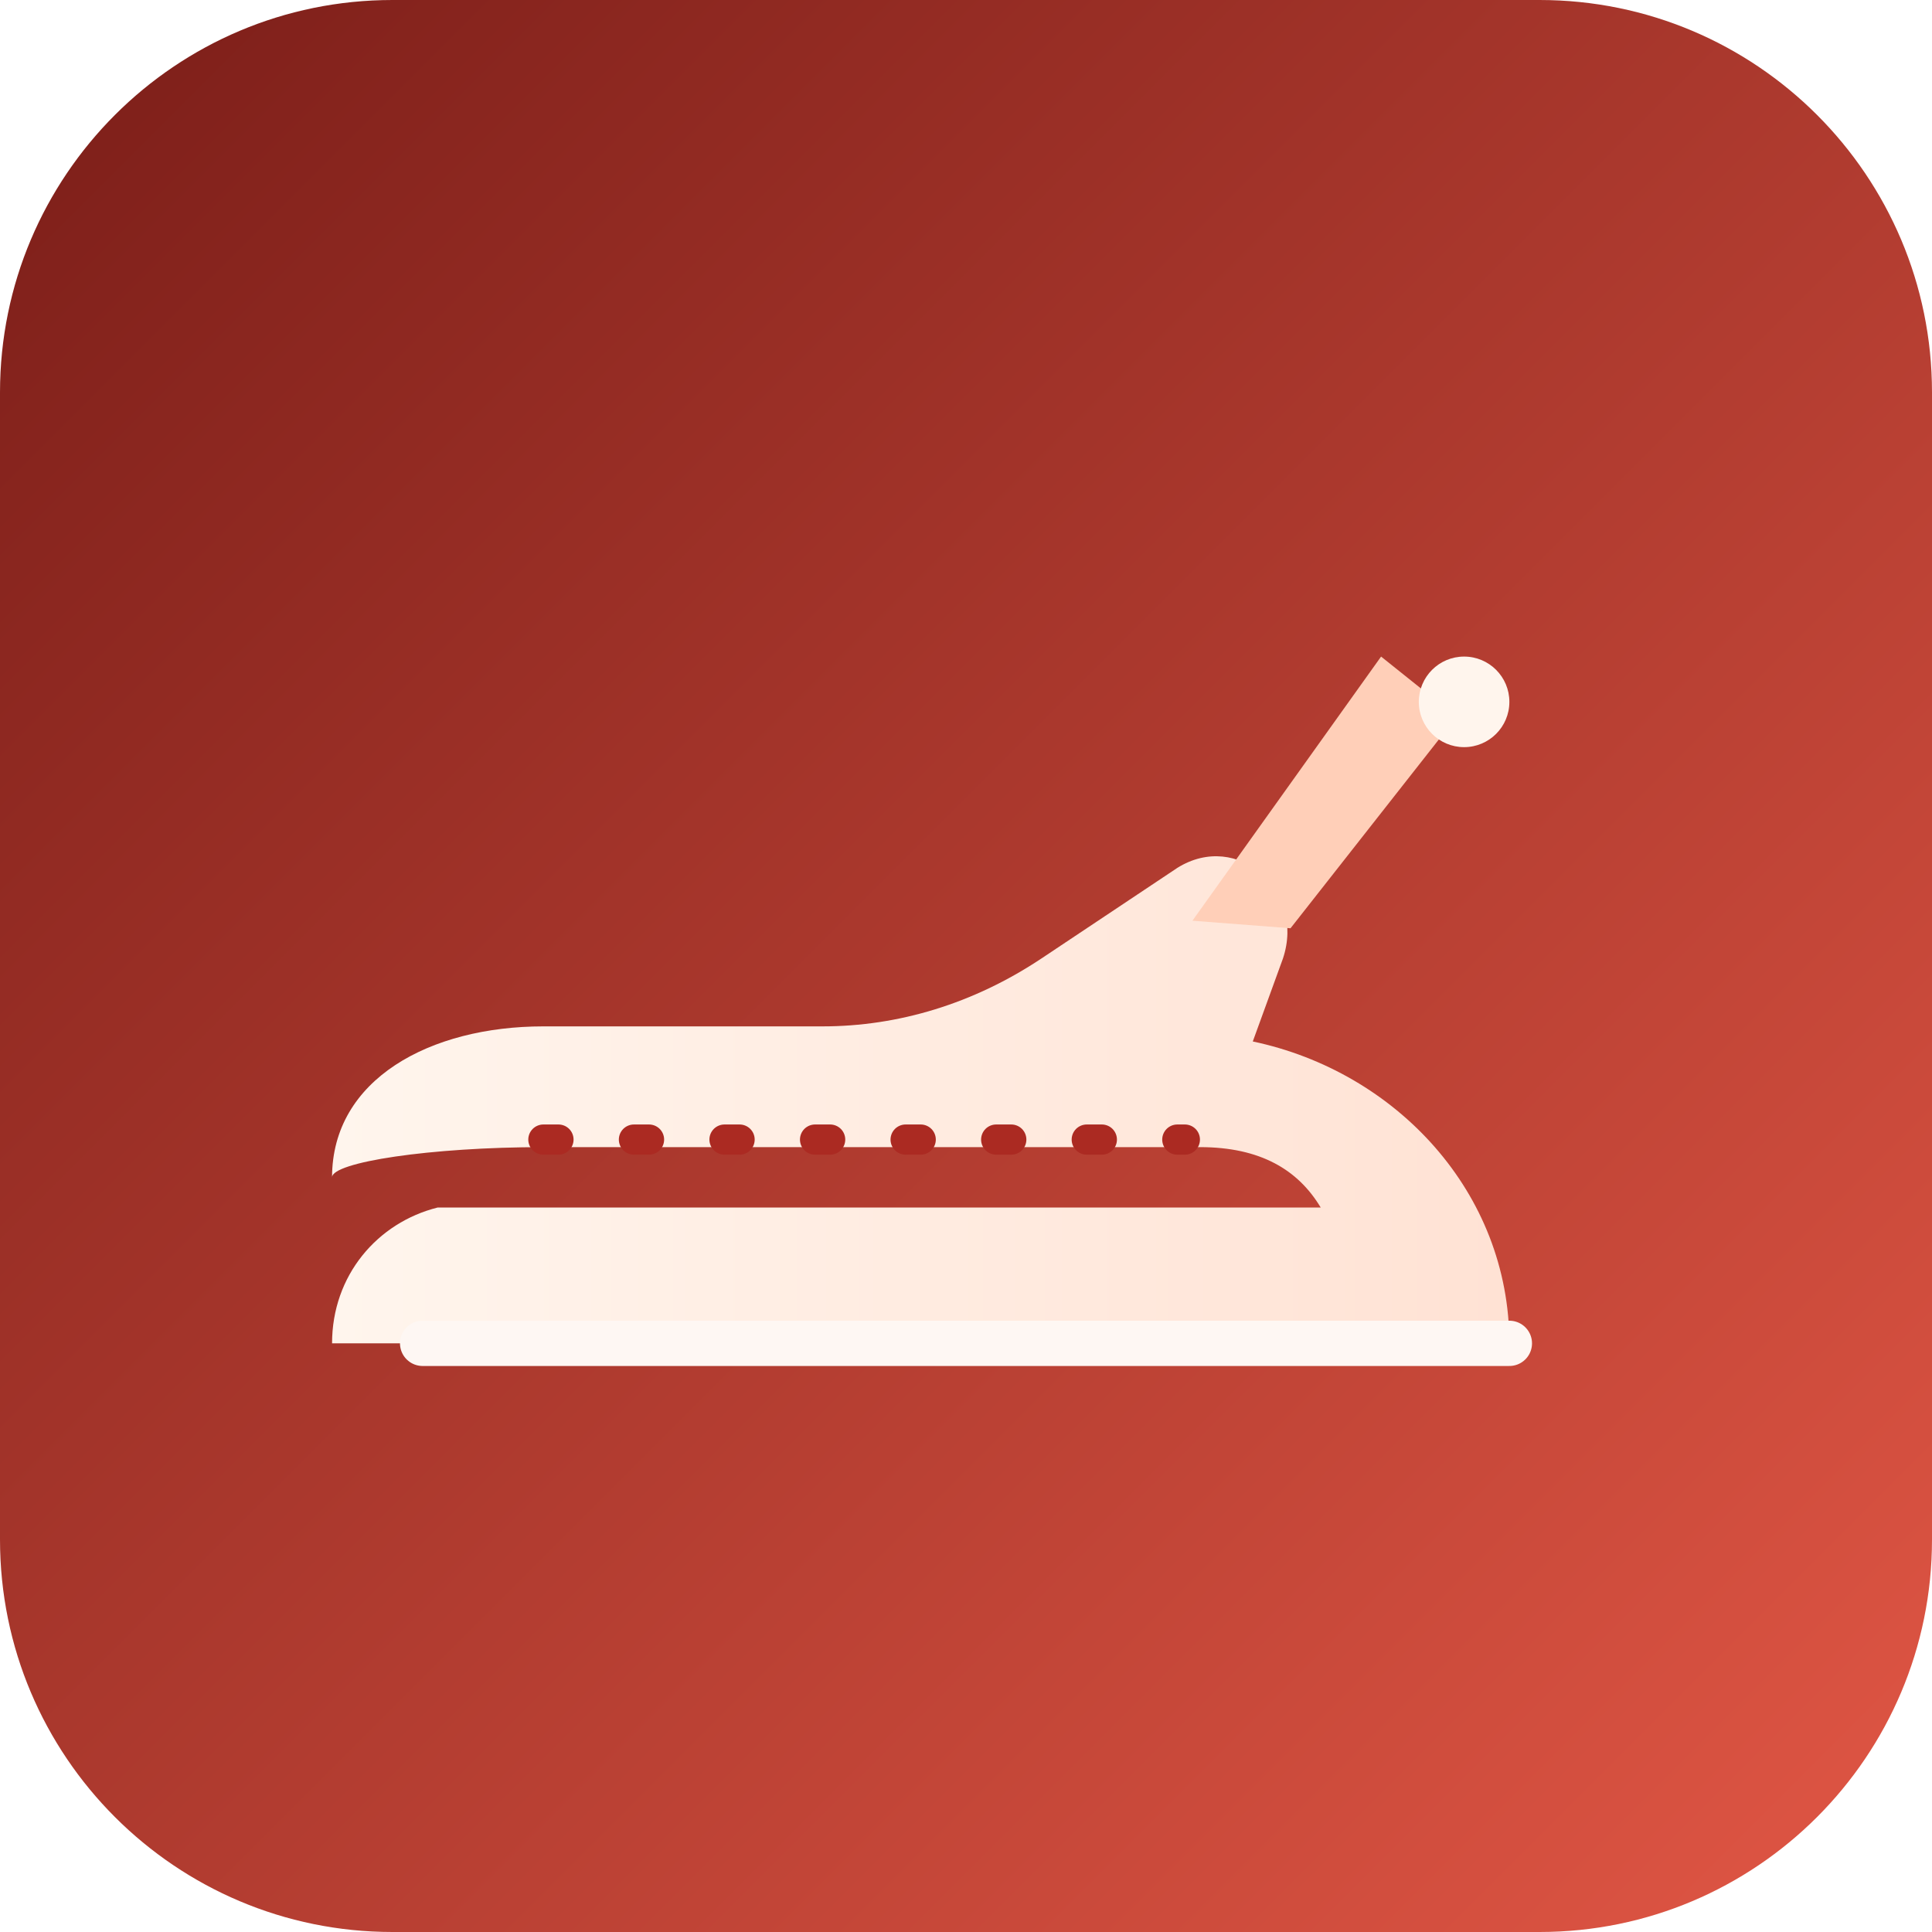
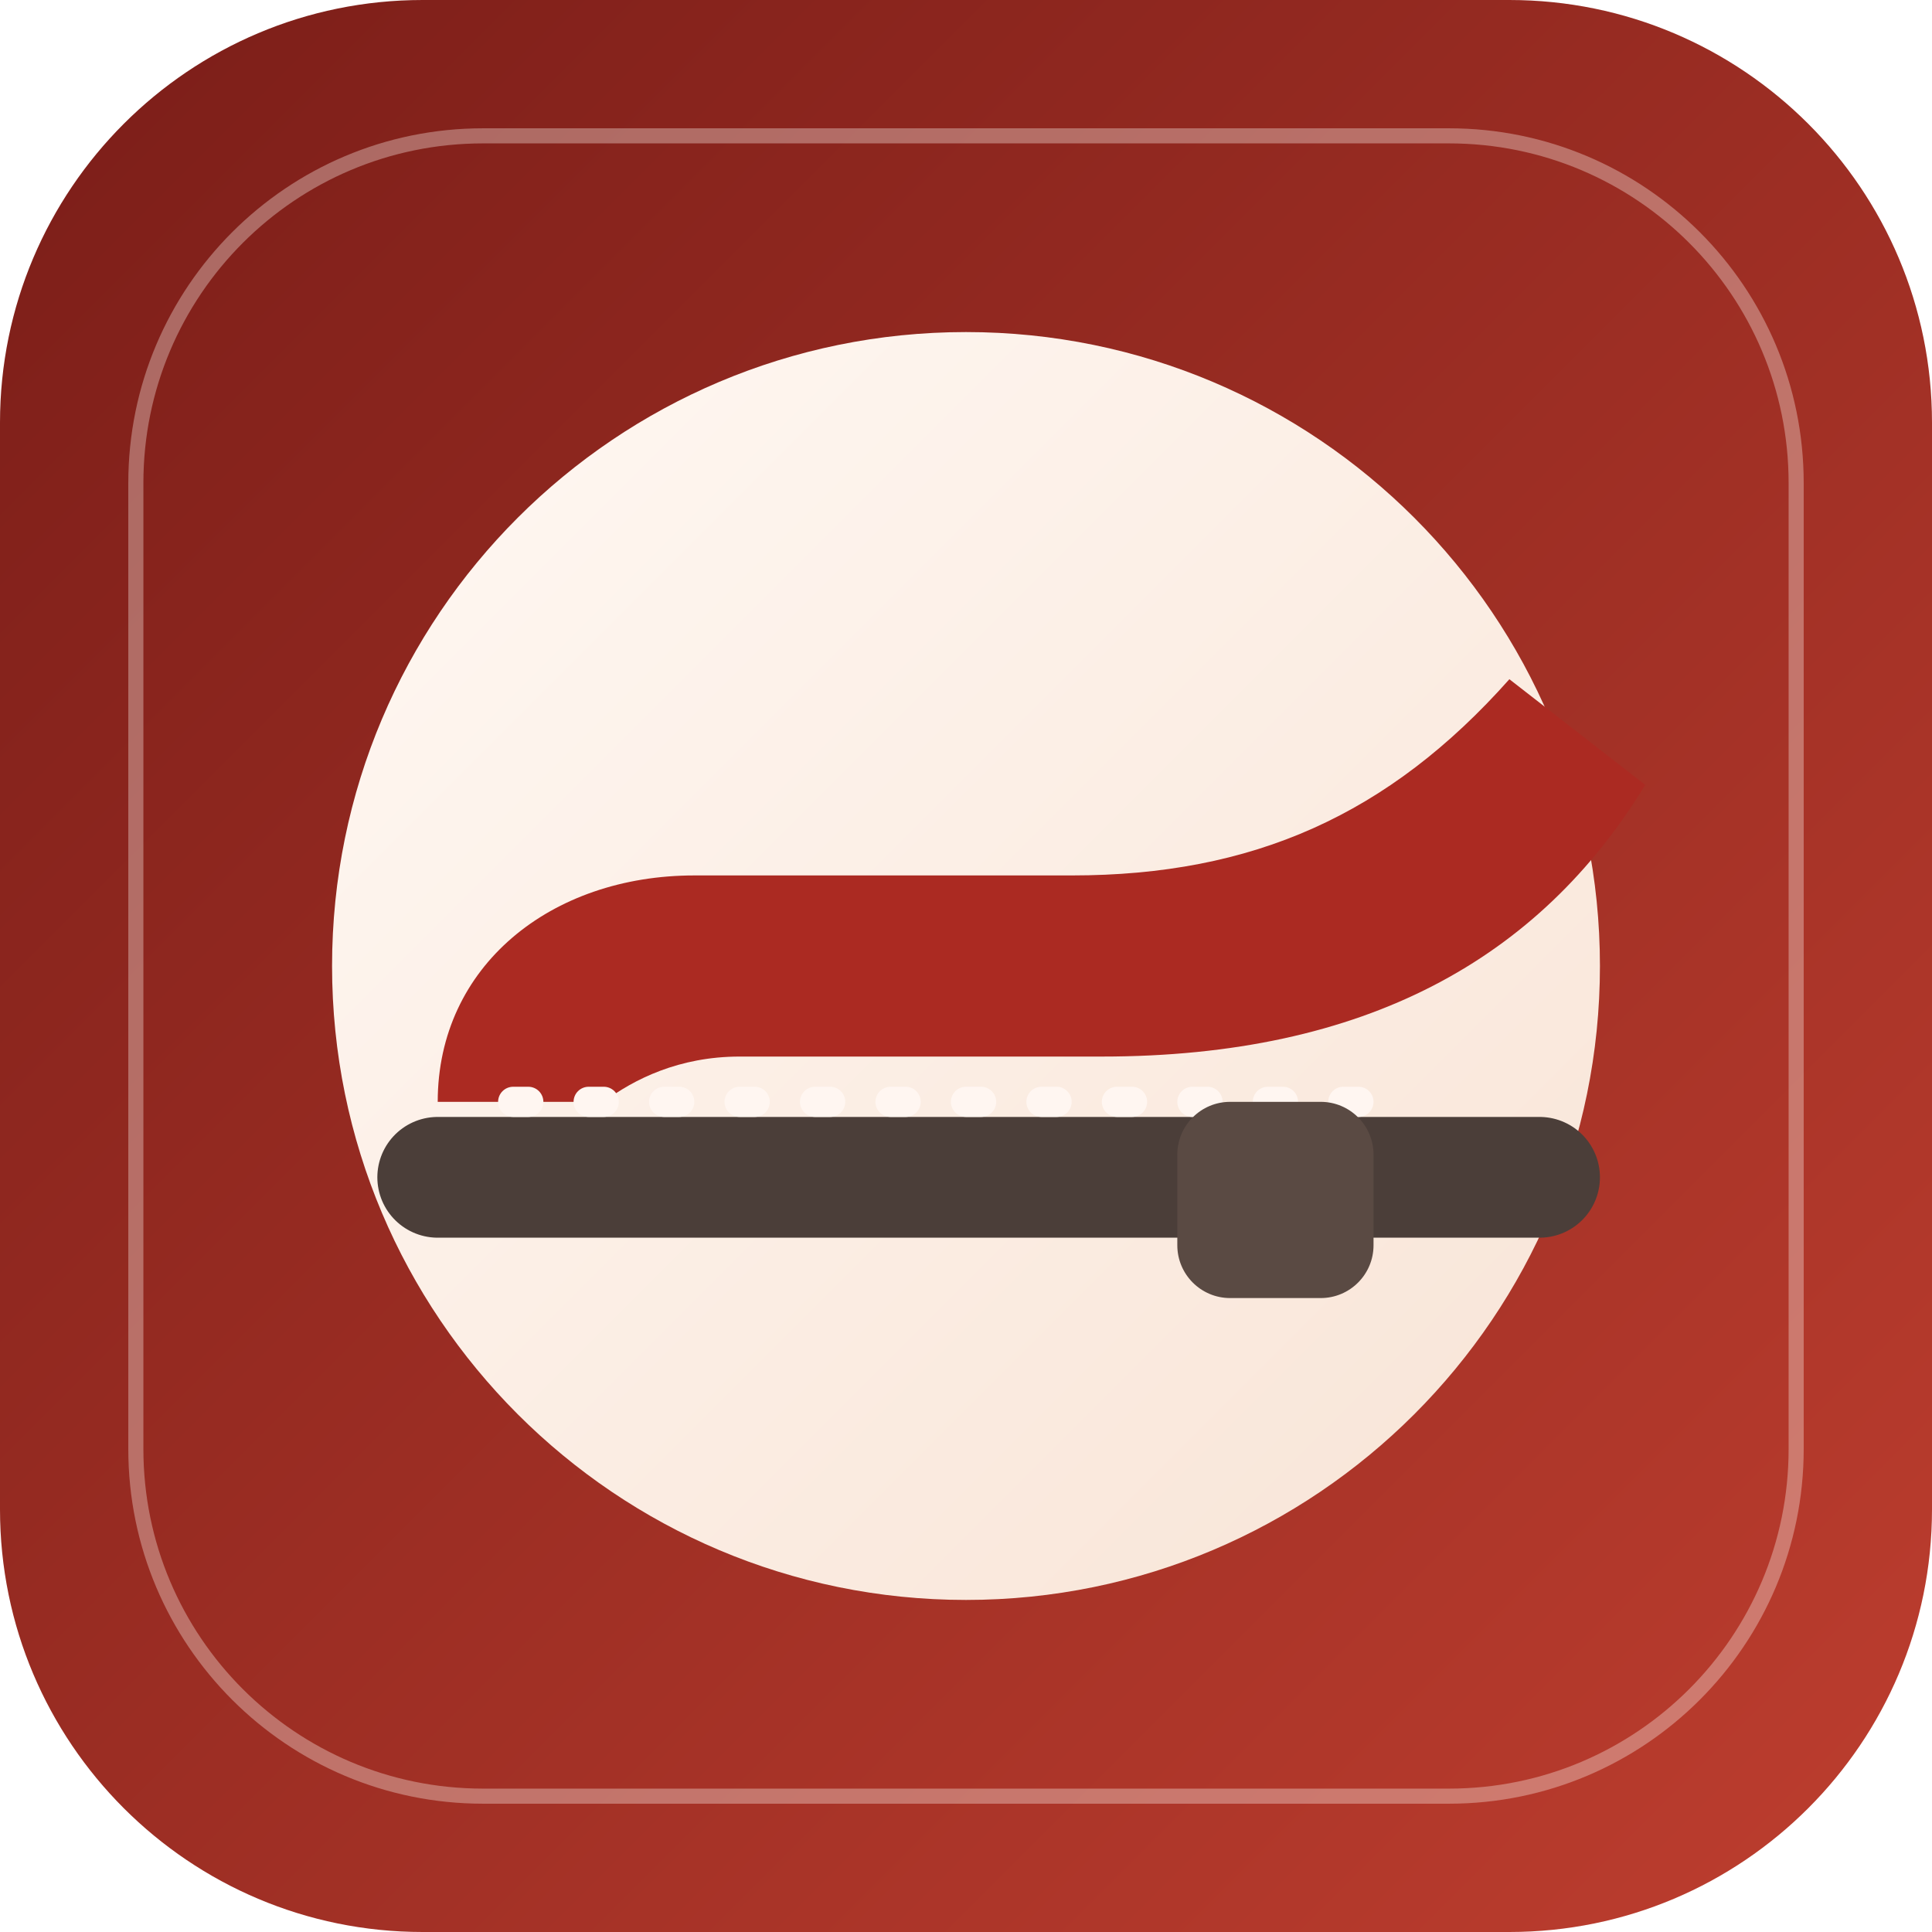
<svg xmlns="http://www.w3.org/2000/svg" viewBox="0 0 256 256" role="img" aria-labelledby="title desc">
  <defs>
    <linearGradient id="bg" x1="0" y1="0" x2="1" y2="1">
      <stop offset="0%" stop-color="#7a1d18" />
-       <stop offset="100%" stop-color="#e25745" />
+       <stop offset="100%" stop-color="#be3e2f" />
    </linearGradient>
-     <linearGradient id="shoe" x1="0" y1="0" x2="1" y2="0">
-       <stop offset="0%" stop-color="#fff5ed" />
-       <stop offset="100%" stop-color="#ffe2d4" />
+     <linearGradient id="badge" x1="0" y1="0" x2="1" y2="1">
+       <stop offset="0%" stop-color="#fff8f3" />
+       <stop offset="100%" stop-color="#f8e4d6" />
    </linearGradient>
  </defs>
-   <rect width="256" height="256" rx="52" fill="url(#bg)" />
-   <path d="M44 156c0-13 13-20 28-20h37c10 0 20-3 29-9l18-12c8-5 17 3 14 12l-4 11c19 4 34 20 34 40H44c0-9 6-16 14-18h117c-3-5-8-8-16-8H72c-15 0-28 2-28 4z" fill="url(#shoe)" />
-   <path d="M72 151h85" stroke="#ab2a22" stroke-width="4" stroke-linecap="round" stroke-dasharray="2 10" />
-   <path d="M56 178h144" stroke="#fef7f3" stroke-width="6" stroke-linecap="round" />
-   <path d="M183 87l10 8-22 28-13-1z" fill="#ffcfb8" />
-   <circle cx="194" cy="93" r="6" fill="#fff5ed" />
+   <rect width="256" height="256" rx="56" fill="url(#bg)" />
+   <rect x="18" y="18" width="220" height="220" rx="46" fill="none" stroke="rgba(255,247,241,0.34)" stroke-width="2" />
+   <circle cx="128" cy="128" r="84" fill="url(#badge)" />
+   <path d="M58 146c0-18 15-30 34-30h50c24 0 42-8 58-26l18 14c-14 23-37 36-72 36H98c-8 0-14 3-18 6z" fill="#ab2a22" />
+   <path d="M58 156h146" stroke="#4b3e39" stroke-width="16" stroke-linecap="round" />
+   <path d="M68 146h116" stroke="#fff6f1" stroke-width="4" stroke-linecap="round" stroke-dasharray="2 8" />
+   <rect x="156" y="146" width="26" height="26" rx="7" fill="#5a4a43" />
</svg>
